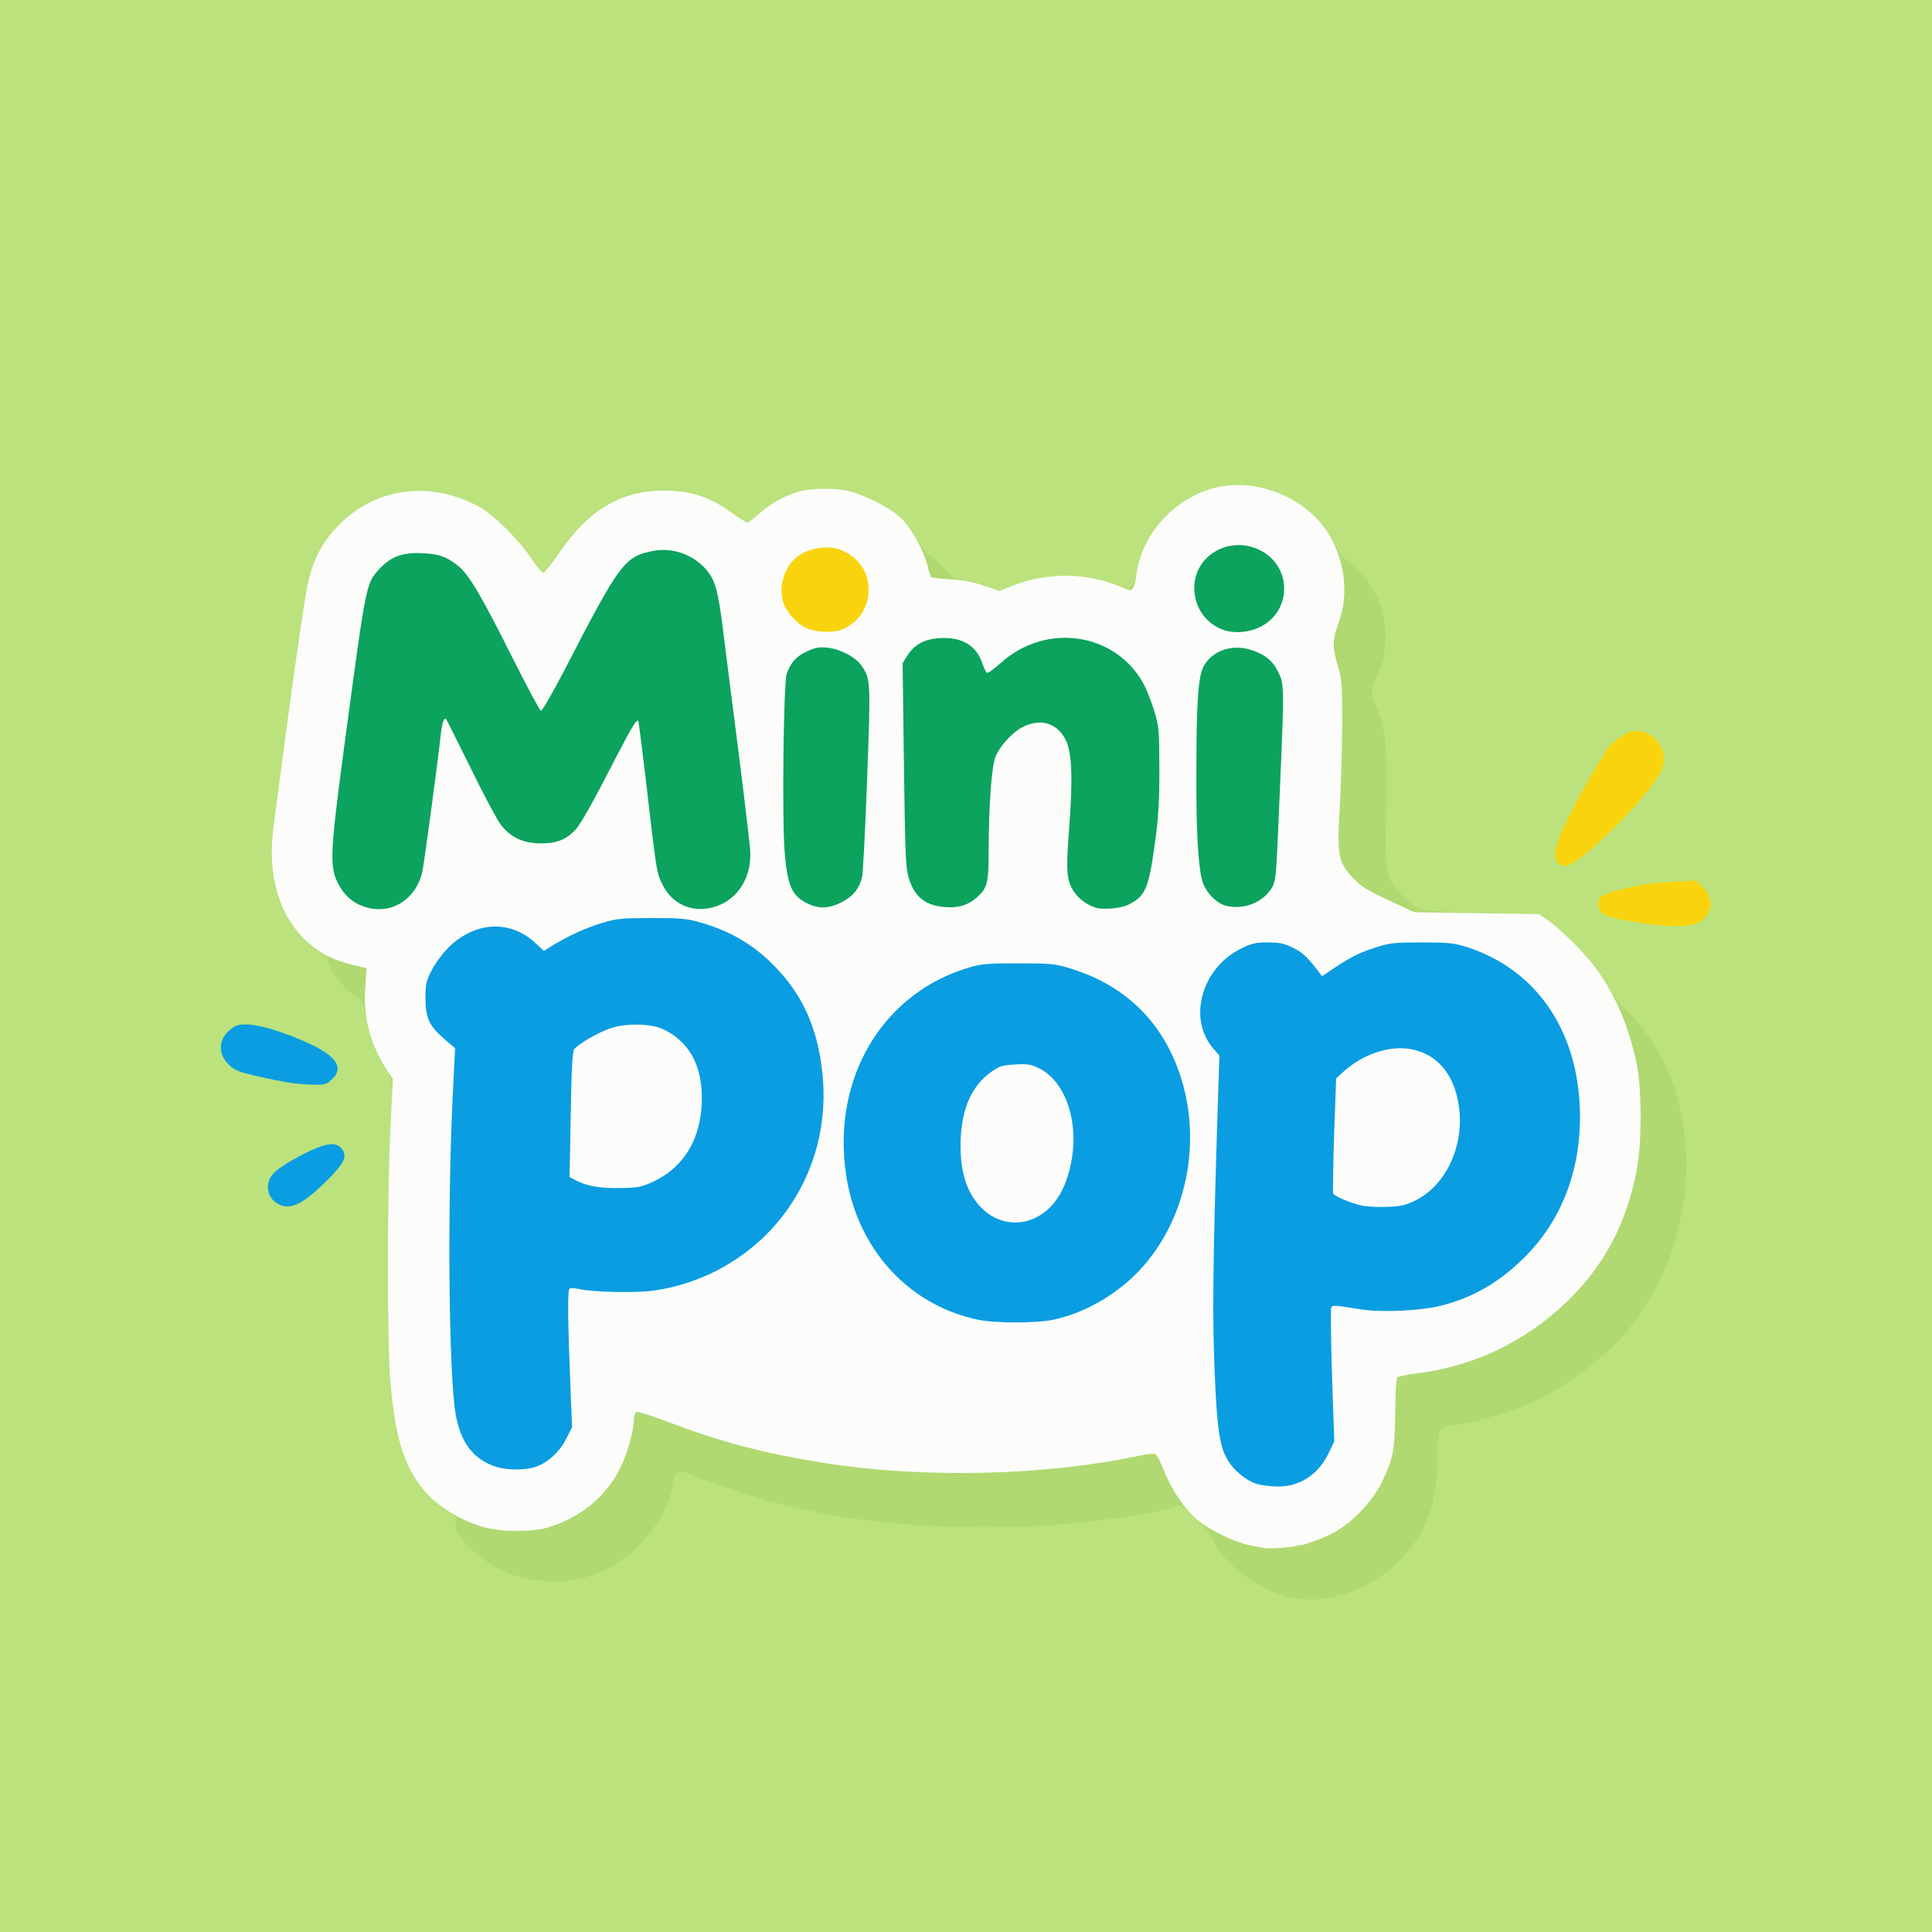
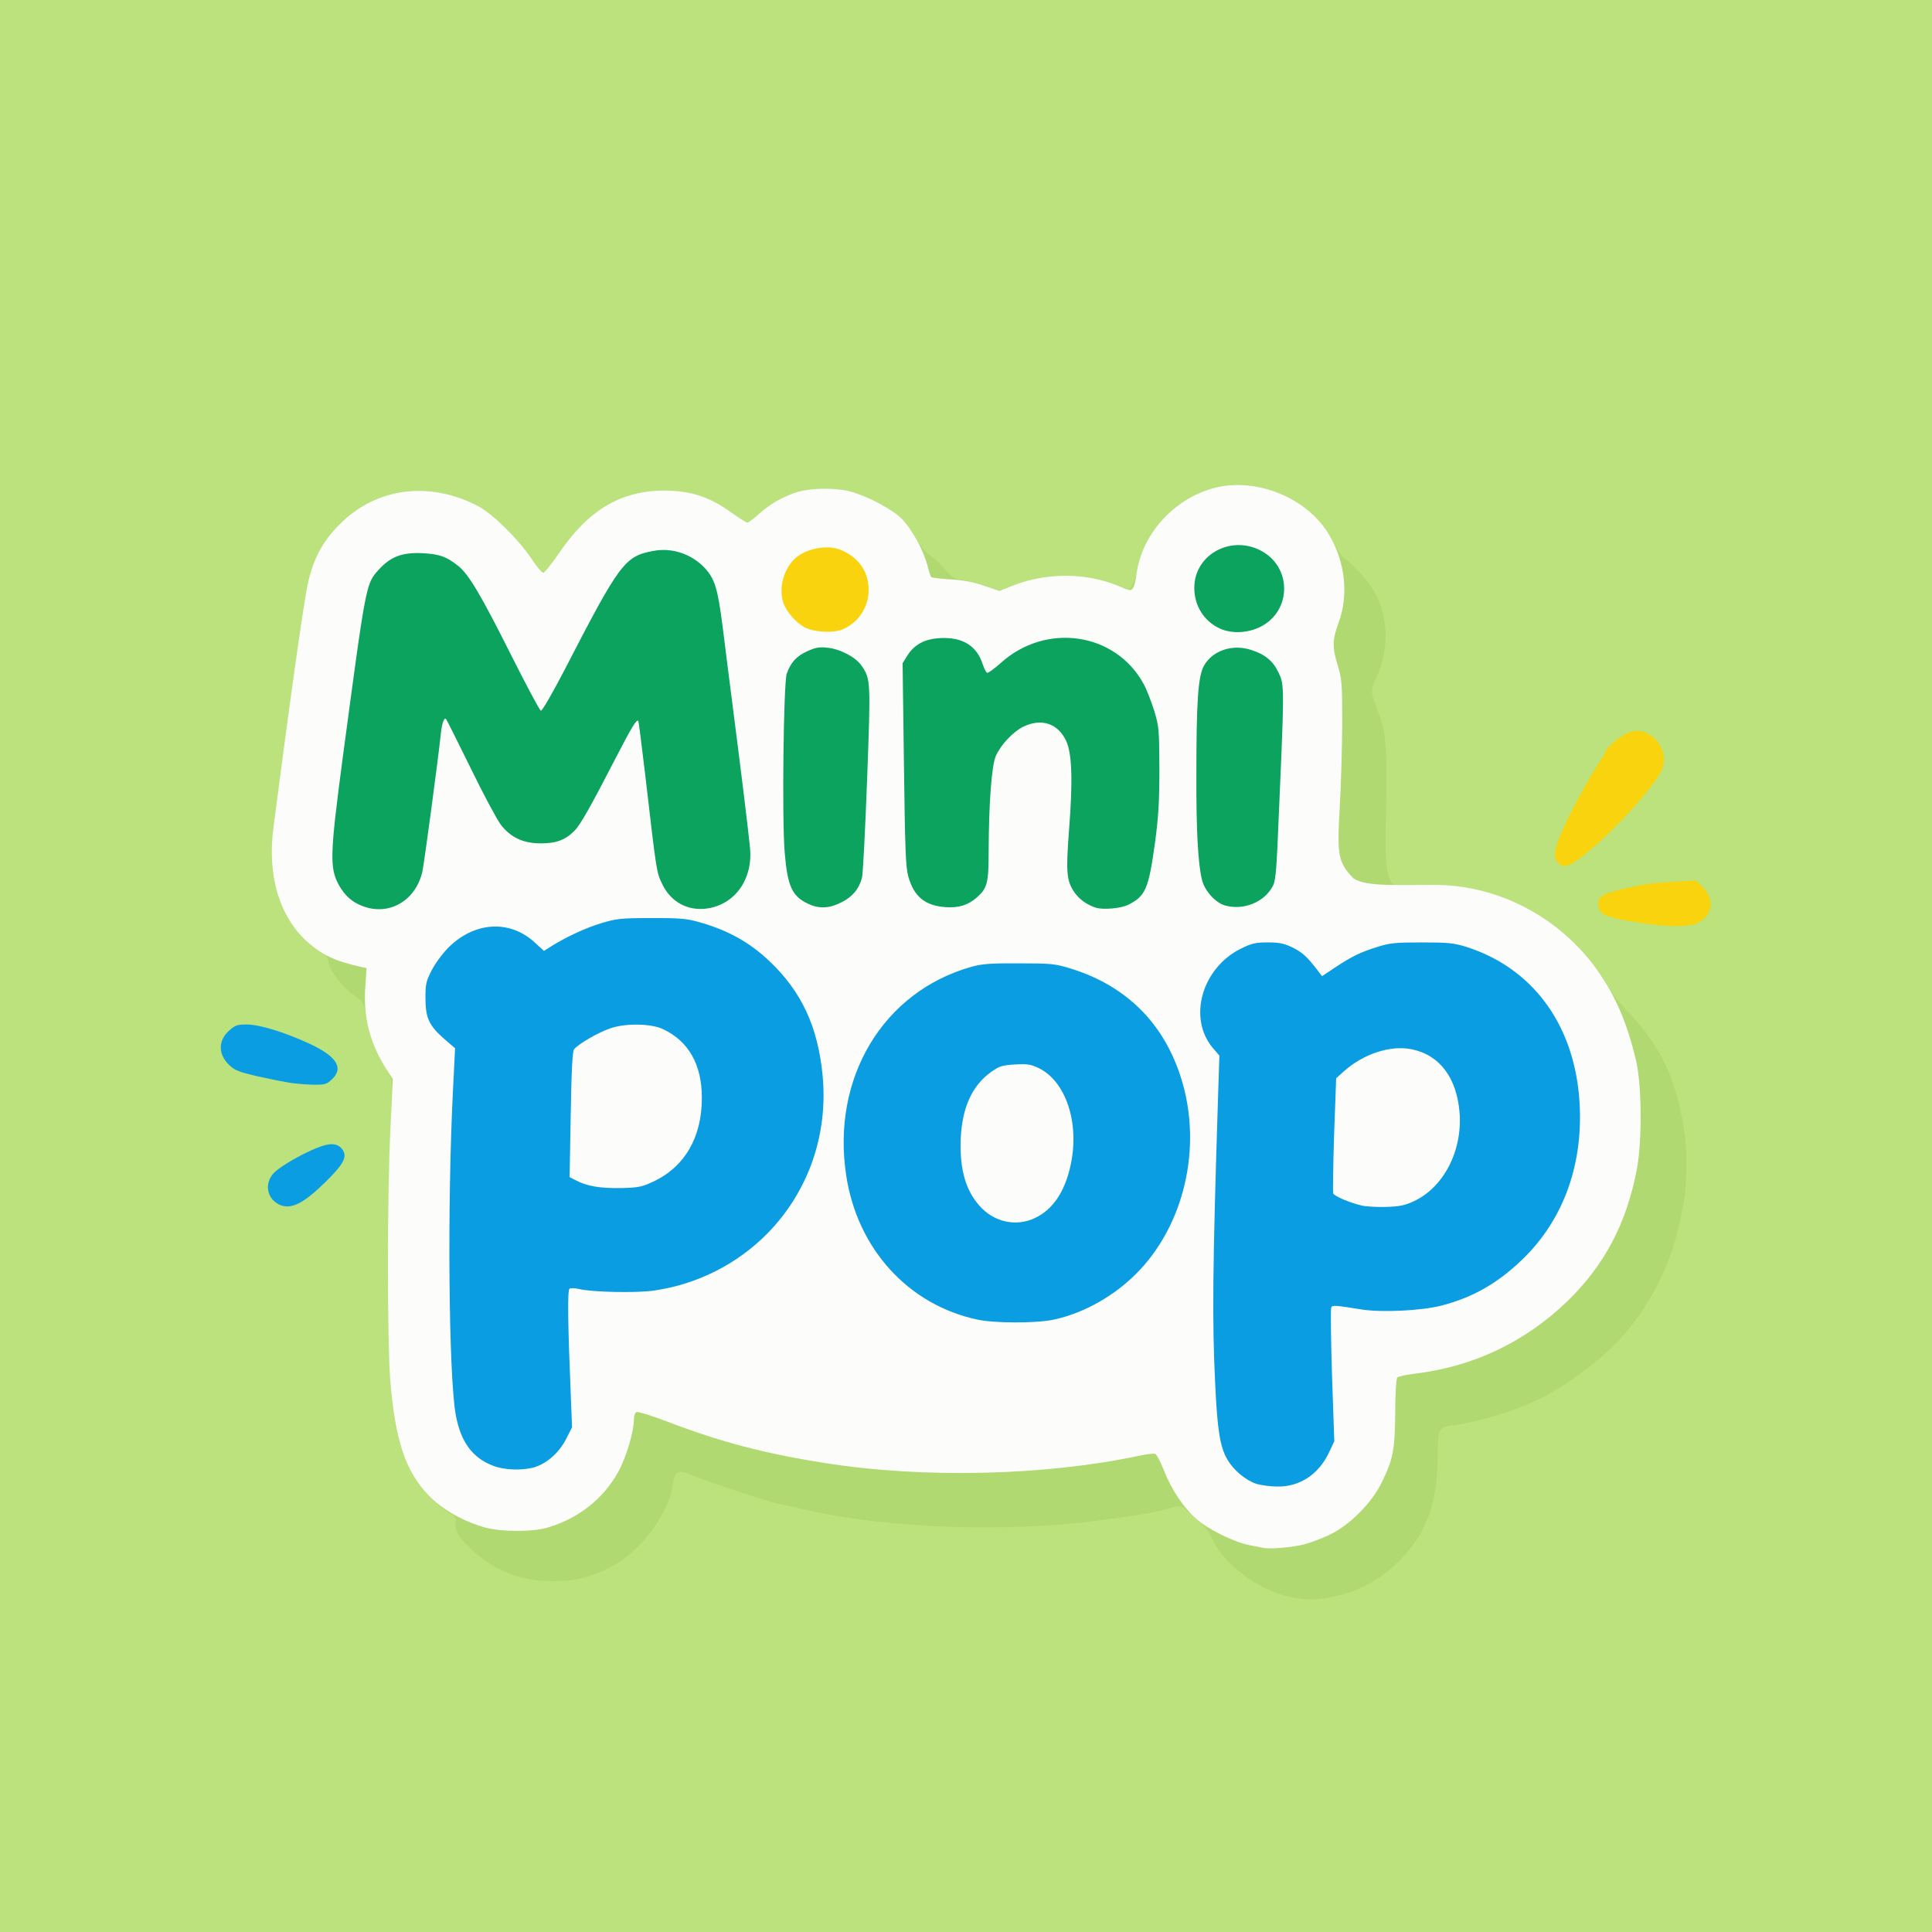
<svg xmlns="http://www.w3.org/2000/svg" width="1024" height="1024" viewBox="0 0 1024 1024">
  <path fill="#bbe27c" d="M0 0h1024v1024H0z" />
-   <path fill="#b0d972" fill-rule="evenodd" d="M686.9 847c-17-2.2-38-17-44.3-31.2-1.7-3.8-4.3-7.1-9.5-11.7-7.1-6.3-7.3-6.4-10.9-5.3-10.3 2.9-15.6 3.9-40.8 7.2-48.3 6.3-112.2 4-153.9-5.7-6.1-1.4-12.8-2.9-15-3.3-6.3-1.4-37.4-11.6-43.8-14.4-9-4.1-11-3.4-12 3.9-2.1 15.9-17.6 36.4-33.6 44.4-10.3 5.2-18.2 7.1-30.2 7.1-17.7 0-31-5.4-44.2-17.9-5.6-5.3-8-9.5-7.2-13 .5-2.6.2-3.1-3.7-5.4-7.8-4.6-16.4-14.7-21.3-24.9-8.8-18.6-11-40.3-10.9-107.3 0-24.7.6-56.6 1.3-70.8 1.2-25.5 1.2-25.9-.8-29.5-6.9-12.2-10.2-20.3-11.8-29.1-1.7-8.9-2-9.5-5.3-11.6-7-4.4-15-14.8-15-19.4 0-1.2-1.1-2.6-2.8-3.5-4.9-2.5-13.4-10.9-17.4-17-8-12.5-11.3-30.9-8.9-49.8 8.6-66.6 16-119.3 18.2-129.3 3-13.4 7.8-22.5 16.9-31.6 19.4-19.5 47.6-23.2 73.5-9.6 7.6 4 21.5 17.7 27.8 27.5 2.6 3.9 5.4 7.2 6.1 7.2 2 0 3.6-1.8 9.9-11.3 10.5-15.8 25.1-26.7 40.3-30.3 5-1.1 9.8-1.5 17.4-1.1 13.1.5 21 3.3 32.7 11.3l8.4 5.7 2.7-2.2c15.9-12.8 21-15.1 35.7-15.8 11.8-.7 17.4.6 30.5 7 9.9 4.7 16 10.5 20.8 19.4 2 3.9 4.5 6.9 7.1 8.6 2.1 1.4 5.8 4.8 8 7.5 3.7 4.3 4.8 5 9 5.6 2.7.3 8.2 1.8 12.2 3.1l7.3 2.5 8.1-2.9c19-6.8 37-6.6 55.8.5l4.9 1.9 1.8-2.2c1-1.2 2.1-4.3 2.4-6.8 3.2-21 20.2-39.5 41.3-44.9 23.8-6.2 51.4 6.3 62.8 28.4 2.1 4.1 4.5 7.9 5.4 8.4 3.5 2.1 11.3 10.2 14.6 15.2 4.3 6.4 6.2 11.6 7.5 20.3 1.3 8.3-.6 20.4-4.4 27.9-3.2 6.3-3.2 8.3-.2 15.8 5.2 12.9 5.9 20.1 5.3 53.1-.8 35.3-.5 37.1 7.5 45.8 8.5 9.4 10.4 9.8 44.4 10.4l29.1.6 4.4 3c11 7.6 27.5 26 33.1 36.9 1.1 2.3 5.6 7.7 9.8 12.1 17.5 18.1 26.2 37 30 65.3 1.4 10 .9 29.4-1 37.8-.6 2.7-1.5 7.2-2.1 9.9-4.6 21.8-16.8 45-32.4 61.4-11.6 12.2-30.1 25.4-45.4 32.4-11.5 5.2-30.5 10.7-42.3 12.2-7.4 1-7.8 1.8-7.8 15.8 0 24.8-5.8 41-19.7 55.3-10.4 10.7-22.9 17.4-37.3 20-8.2 1.5-9.8 1.5-18.1.4" />
-   <path fill="#fcfdfb" fill-rule="evenodd" d="M669.5 820.4c-1.1-.2-4.5-.9-7.5-1.5-8-1.6-21.2-8.1-27.5-13.5-6.9-5.8-13.6-15.8-17.7-26.3-1.7-4.4-3.8-8.3-4.5-8.5-.8-.3-4.6.1-8.6 1-50 10.6-114.4 12.1-166.7 3.8-32.3-5.1-55.3-11.2-83.8-22.1-7.9-3-15-5.2-15.8-4.9s-1.4 1.9-1.4 3.8c0 6.5-4.1 20.2-8.2 27.7-7.9 14.4-21 24.8-37.4 29.7-7.9 2.4-24.5 2.4-33.3 0-11.3-3.1-22.9-9.6-29.9-17-12.4-12.9-17.9-29.5-20.4-61.6-1.6-21.5-1.6-97.2.1-132.3l1.3-26.8-3.1-4.7c-9-14.1-12.6-27.8-11.5-43.9l.7-10.2-2.9-.6c-13.8-3.1-20.7-6.3-28.4-13.2-14.9-13.3-21.4-35.1-18.1-60.5 8.4-65.1 16.1-119.7 18.2-129.3 3-13.4 7.8-22.5 16.9-31.6 19.4-19.5 47.6-23.2 73.5-9.6 7.6 4 21.4 17.6 28.1 27.7 2.7 4.1 5.5 7.5 6.3 7.5s4.5-4.6 8.3-10.2c15.5-22.9 32.9-33.3 55.8-33.3 14.1.1 23.9 3.2 35.6 11.6 4.1 3 8 5.4 8.6 5.4.5 0 3.5-2.3 6.6-5.1 6.7-5.9 15.6-10.5 23.1-11.9 7.9-1.5 19-1.2 25.2.6 9.7 2.8 22.1 9.5 27 14.5 5.3 5.5 11.2 16.2 13.4 24.4.8 3.2 1.7 6.1 2.1 6.4.3.3 5 .9 10.3 1.2 6.9.4 12.1 1.4 17.8 3.4l8 2.7 6.8-2.7c18.4-7.3 39.7-7.1 57.4.5 5 2.2 5.5 2.2 6.6.7.7-.9 1.5-4.1 1.8-7 2.6-21.3 19.8-40.5 41.4-46.1 22.3-5.8 49.2 5.3 60.8 24.9 8.5 14.3 10.4 32 5 46.5-3.4 9.1-3.4 13.2-.4 23 2.1 6.9 2.3 9.2 2.3 30.5-.1 12.6-.6 32.6-1.3 44.3-1.5 25.9-.9 29.2 7.3 37.8 4.2 4.4 7.4 6.4 18.6 11.6l13.5 6.3 33.1.5 33.1.5 4.4 3c7.2 5 20.1 17.9 26.2 26.3 9.7 13.5 16.2 28.4 20.8 48.2 3.1 13 3.3 42.5.5 57.5-5.4 28.7-17.1 51-36.9 70.2-22.3 21.5-49.5 34.5-80.2 38.3-5 .6-9.4 1.5-9.9 2.1-.6.5-1.1 8.9-1.1 18.6-.2 20-1.1 24.7-7.3 37.3-5.2 10.6-16.9 22.4-27.2 27.3-4.1 2-10.2 4.3-13.5 5.2-6.3 1.6-18.6 2.7-22 1.9" />
+   <path fill="#b0d972" fill-rule="evenodd" d="M686.9 847c-17-2.2-38-17-44.3-31.2-1.7-3.8-4.3-7.1-9.5-11.7-7.1-6.3-7.3-6.4-10.9-5.3-10.3 2.9-15.6 3.9-40.8 7.2-48.3 6.3-112.2 4-153.9-5.7-6.1-1.4-12.8-2.9-15-3.3-6.3-1.4-37.4-11.6-43.8-14.4-9-4.1-11-3.4-12 3.9-2.1 15.9-17.6 36.4-33.6 44.4-10.3 5.2-18.2 7.1-30.2 7.1-17.7 0-31-5.4-44.2-17.9-5.6-5.3-8-9.5-7.2-13 .5-2.6.2-3.1-3.7-5.4-7.8-4.6-16.4-14.7-21.3-24.9-8.8-18.6-11-40.3-10.9-107.3 0-24.7.6-56.6 1.3-70.8 1.2-25.5 1.2-25.9-.8-29.5-6.9-12.2-10.2-20.3-11.8-29.1-1.7-8.9-2-9.5-5.3-11.6-7-4.4-15-14.8-15-19.4 0-1.2-1.1-2.6-2.8-3.5-4.9-2.5-13.4-10.9-17.4-17-8-12.5-11.3-30.9-8.9-49.8 8.6-66.6 16-119.3 18.2-129.3 3-13.4 7.8-22.5 16.9-31.6 19.4-19.5 47.6-23.2 73.5-9.6 7.6 4 21.5 17.7 27.8 27.5 2.6 3.9 5.4 7.2 6.1 7.2 2 0 3.6-1.8 9.9-11.3 10.5-15.8 25.1-26.7 40.3-30.3 5-1.1 9.8-1.5 17.4-1.1 13.1.5 21 3.3 32.7 11.3l8.4 5.7 2.7-2.2c15.9-12.8 21-15.1 35.7-15.8 11.8-.7 17.4.6 30.5 7 9.9 4.7 16 10.5 20.8 19.4 2 3.9 4.5 6.9 7.1 8.6 2.1 1.4 5.8 4.8 8 7.5 3.7 4.3 4.8 5 9 5.6 2.7.3 8.2 1.8 12.2 3.1l7.3 2.5 8.1-2.9c19-6.8 37-6.6 55.8.5l4.9 1.9 1.8-2.2c1-1.2 2.1-4.3 2.4-6.8 3.2-21 20.2-39.5 41.3-44.9 23.8-6.2 51.4 6.3 62.8 28.4 2.1 4.1 4.5 7.9 5.4 8.4 3.5 2.1 11.3 10.2 14.6 15.2 4.3 6.4 6.2 11.6 7.5 20.3 1.3 8.3-.6 20.4-4.4 27.9-3.2 6.3-3.2 8.3-.2 15.8 5.2 12.9 5.9 20.1 5.3 53.1-.8 35.3-.5 37.1 7.5 45.8C765 484 830.8 480.8 853.2 524.4c1.1 2.3 5.6 7.7 9.8 12.1 17.5 18.1 26.2 37 30 65.3 1.4 10 .9 29.4-1 37.8-.6 2.7-1.5 7.2-2.1 9.9-4.6 21.8-16.8 45-32.4 61.4-11.6 12.2-30.1 25.4-45.4 32.4-11.5 5.2-30.5 10.7-42.3 12.2-7.4 1-7.8 1.8-7.8 15.8 0 24.8-5.8 41-19.7 55.3-10.4 10.7-22.9 17.4-37.3 20-8.2 1.5-9.8 1.5-18.1.4" />
+   <path fill="#fcfdfb" fill-rule="evenodd" d="M669.5 820.4c-1.1-.2-4.5-.9-7.5-1.5-8-1.6-21.2-8.1-27.5-13.5-6.9-5.8-13.6-15.8-17.7-26.3-1.7-4.4-3.8-8.3-4.5-8.5-.8-.3-4.6.1-8.6 1-50 10.6-114.4 12.1-166.7 3.8-32.3-5.1-55.3-11.2-83.8-22.1-7.9-3-15-5.2-15.8-4.9s-1.4 1.9-1.4 3.8c0 6.5-4.1 20.2-8.2 27.7-7.9 14.4-21 24.8-37.4 29.7-7.9 2.4-24.5 2.4-33.3 0-11.3-3.1-22.9-9.6-29.9-17-12.4-12.9-17.9-29.5-20.4-61.6-1.6-21.5-1.6-97.2.1-132.3l1.3-26.8-3.1-4.7c-9-14.1-12.6-27.8-11.5-43.9l.7-10.2-2.9-.6c-13.8-3.1-20.7-6.3-28.4-13.2-14.9-13.3-21.4-35.1-18.1-60.5 8.4-65.1 16.1-119.7 18.2-129.3 3-13.4 7.8-22.5 16.9-31.6 19.4-19.5 47.6-23.2 73.5-9.6 7.6 4 21.4 17.6 28.1 27.7 2.7 4.1 5.5 7.5 6.3 7.5s4.5-4.6 8.3-10.2c15.5-22.9 32.9-33.3 55.8-33.3 14.1.1 23.9 3.2 35.6 11.6 4.1 3 8 5.4 8.6 5.4.5 0 3.5-2.3 6.6-5.1 6.7-5.9 15.6-10.5 23.1-11.9 7.9-1.5 19-1.2 25.2.6 9.7 2.8 22.1 9.5 27 14.5 5.3 5.5 11.2 16.2 13.4 24.4.8 3.2 1.7 6.1 2.1 6.4.3.3 5 .9 10.3 1.2 6.9.4 12.1 1.4 17.8 3.4l8 2.7 6.8-2.7c18.4-7.3 39.7-7.1 57.4.5 5 2.2 5.5 2.2 6.6.7.7-.9 1.5-4.1 1.8-7 2.6-21.3 19.8-40.5 41.4-46.1 22.3-5.8 49.2 5.3 60.8 24.9 8.5 14.3 10.4 32 5 46.5-3.4 9.1-3.4 13.2-.4 23 2.1 6.9 2.3 9.2 2.3 30.5-.1 12.6-.6 32.6-1.3 44.3-1.5 25.9-.9 29.2 7.3 37.8C724 470 740 469 760 469C795 469 826.9 486.8 846.3 513.8c9.7 13.5 16.2 28.4 20.8 48.2 3.1 13 3.3 42.5.5 57.5-5.4 28.7-17.1 51-36.9 70.2-22.3 21.5-49.5 34.5-80.2 38.3-5 .6-9.4 1.5-9.9 2.1-.6.5-1.1 8.9-1.1 18.6-.2 20-1.1 24.7-7.3 37.3-5.2 10.6-16.9 22.4-27.2 27.3-4.1 2-10.2 4.3-13.5 5.2-6.3 1.6-18.6 2.7-22 1.9" />
  <path fill="#0ba35e" fill-rule="evenodd" d="M192.6 480.4c-5.9-2.1-9.8-5.6-13.1-11.5-4.8-8.9-4.6-16.1 1.9-65.4 12.6-94.3 12.5-94 19.2-101.4 6.4-7.1 12.5-9.4 23.3-8.9 9 .5 12.6 1.7 18.9 6.7 5.5 4.3 12 15.2 27.7 46.5 8.3 16.5 15.5 30.1 16.2 30.3.6.2 6-9.1 12.4-21.4 29.4-57 32-60.5 47.2-63.3 9.9-1.9 20.3 1.6 27.4 9.2 5.2 5.8 6.7 10.7 9.3 30.8 1.1 9.1 3.6 28.6 5.5 43.5 4.1 31.8 8.1 64.3 9 73.7 1.7 16.6-7.8 30.1-22.6 32.3-10.2 1.5-19.2-3.3-23.8-12.7-3.2-6.8-2.9-4.6-9.2-58.8-1.8-15.1-3.4-27.7-3.6-27.9-.8-1.1-3.5 3.3-11.3 18.4-13.8 26.8-19.4 36.7-22.4 39.7-4.9 5-9.7 6.8-17.9 6.8-9.3 0-15.9-3-21.2-9.8-2-2.6-9.3-16.2-16.1-30.2-6.9-14-12.7-25.7-13-25.9-1-1.1-2.2 2.3-2.8 8.3-1.4 13.3-8.8 68.4-9.7 72.4-3.4 15.4-17.4 23.7-31.3 18.6m388.2.7c-4.7-1.5-8.8-4.5-11.3-8.1-4.2-6.1-4.6-10.5-2.9-33 2.1-26.5 1.6-41.1-1.7-47.7-4.4-8.9-12.9-11.7-22.4-7.2-5.4 2.6-12 9.5-14.7 15.6-2.2 5.1-3.7 24.5-3.8 50.6 0 16.7-.7 19.5-6.3 24.4-4.7 4.1-9.6 5.6-16.6 5.1-10.9-.8-16.7-5.6-19.7-16.3-1.4-5.1-1.7-14.2-2.3-59.5l-.7-53.5 2.3-3.7c3.8-6.2 9.4-9.2 17.7-9.6 11.8-.6 19.4 4.1 22.5 14 .7 2.1 1.7 4 2.2 4.4.5.3 3.7-2 7.2-5.1 24-21.8 61-16.4 75.9 11.1 1.5 2.7 3.9 9 5.5 13.9 2.6 8.7 2.7 9.8 2.8 31 0 17.5-.5 25.5-2.3 39-3.4 24.6-5 28.4-14.1 33-3.9 2-13.4 2.8-17.3 1.6m-152.3-2c-8.7-4-11.1-9.3-12.6-27.3s-.6-89.9 1.1-94.8c2.2-6 5.1-9.2 10.8-11.8 4.4-2 6.4-2.4 10.8-1.9 6.8.7 15.1 5.1 18.1 9.6 4.8 7.1 4.8 7.9 2.9 59.9-1 26.8-2.2 50.3-2.7 52.3-1.5 5.9-5 10.2-10.8 13.1-6.4 3.3-11.9 3.6-17.6.9m220.7.8c-5-1.5-10.7-7.7-12.1-13.5-2.1-8.1-3.1-26.3-3-55.4 0-39.4.9-52.5 4-58.1 4.5-8.1 15.1-11.7 25.1-8.4 7.3 2.3 11.6 5.9 14.4 11.9 3.3 7 3.3 5.2-.5 91.6-.6 13.5-1.2 19.3-2.4 21.5-4.5 8.7-15.6 13.2-25.5 10.4m-2.7-146.8c-8.4-3.9-13.5-12-13.5-21.6 0-17.2 18.8-27.9 34.8-19.9 17 8.4 17.1 32.1.3 40.6-6.7 3.4-15.4 3.8-21.6.9" />
  <path fill="#0a9de2" fill-rule="evenodd" d="M666 786.5c-5.6-1.8-12.2-7.2-15.5-13-3.8-6.4-5.3-15.6-6.4-39.5-1.7-34.4-1.4-61.8 1.5-153l.7-21.5-3.6-4.2c-13.2-15.9-5.6-42.3 15-52.5 5.7-2.8 7.7-3.3 14.2-3.3 6.3 0 8.6.5 13.4 2.8 5.1 2.6 7.5 4.7 13.5 12.6l1.9 2.5 6.9-4.6c9.1-6 13.4-8.1 22.4-10.9 6.6-2.1 9.5-2.4 23.5-2.4s16.9.3 23.5 2.3c34.7 11 56.7 40.2 60 79.8 2.8 34.4-8 64.9-30.6 86.4-13.1 12.5-26 19.7-42.4 24-10.6 2.7-31.3 3.7-42 2.1-14.3-2.3-15.7-2.4-16.4-1.2-.4.6-.2 16.9.4 36.1l1.2 34.9-2.5 5.3c-5.4 12-15.6 18.9-27.7 18.7-3.6 0-8.5-.7-11-1.4m-404.6-9.6c-11.1-4.2-17.3-12.8-19.9-27.3-3.7-21.5-4.5-110.9-1.4-172l1.1-22-5.7-4.9c-8.1-7.1-10-11.2-10-21.7 0-7.7.4-9.1 3.4-14.9 1.8-3.5 5.7-8.8 8.7-11.8 13.8-13.8 32.5-15 45.8-2.8l4.9 4.5 4.1-2.6c8.5-5.2 17.8-9.5 26.3-12.1 8-2.4 10.3-2.7 26.3-2.7 14.1-.1 18.8.3 24.3 1.8 15.7 4.2 27.6 10.7 38.4 20.9 17.2 16.3 25.8 34.9 28.3 60.7 3 31.5-7.6 61.7-29.3 83.8-16 16.2-37.1 26.9-59.9 30.2-9.2 1.4-33.1.9-39.9-.8-2.1-.5-4.3-.6-5-.2-1.2.8-1 17.2.7 58.5l.6 15-3.3 6.5c-3.9 7.4-10.7 13.2-17.5 14.9-6.5 1.6-15.3 1.2-21-1M518 699.4c-36.6-7.8-63.6-37.5-69.5-76.4-7.9-51.7 19.6-97.5 66.5-110.6 5.3-1.5 10-1.9 25-1.8 17.2 0 19.1.2 27.3 2.7 30.8 9.4 51.4 30.8 59.9 62.2 9.9 36.7-1.2 77.8-27.6 102.1-11.8 10.9-26.7 18.8-41.4 21.9-9.2 1.9-31.2 1.9-40.2-.1m30.5-53.8c9.6-4.5 16-14.1 19-28.3 4.8-22.3-2.7-44.5-17.2-51.3-4-1.9-6-2.2-12.4-1.8-6.8.4-8.2.9-12.5 3.9-10.2 7.3-15.4 18.8-16.2 35.4-.7 16.9 3 28.9 11.5 37.2 7.6 7.4 18.5 9.3 27.8 4.9m200.8-8.9c15.8-7.3 25.9-26.7 24.3-47-1.5-18.6-10.7-30.7-25.6-33.6-11.1-2.2-25.4 2.5-35.7 11.7l-4.1 3.7-1.1 29.8c-.5 16.4-.7 30.5-.5 31.2.6 1.5 8.6 4.9 14.9 6.4 2.2.6 8 .9 13 .8 7.3-.2 10.1-.8 14.8-3m-403.1-10.4c16.7-7.8 25.8-23.5 25.8-44.3 0-17.7-6.9-30-20.5-36.5-6.3-3-19.7-3.3-27.9-.5-6.3 2.1-16.9 8.2-19.3 11.1-.9 1.1-1.4 10.8-1.8 34.7l-.6 33.1 3.3 1.7c5.9 3.1 13 4.3 23.8 4.1 9.4-.2 11.2-.6 17.2-3.4" />
  <path fill="#f9d40e" fill-rule="evenodd" d="M428.3 333.3c-5.3-1.8-11.9-9.1-13.4-14.7-2.1-7.8.7-17.4 6.7-22.8 5.9-5.2 17-7.2 23.9-4.4 9.6 4 14.8 11.4 14.9 21.1 0 9.4-5.3 17.5-14.1 21.2-4.2 1.7-12.7 1.5-18-.4" />
  <path fill="#0a9de2" fill-rule="evenodd" d="M148.3 638.6c-7.4-3.3-8.5-12.5-2.1-17.9 4.3-3.6 13.9-9.1 21.8-12.3 7.2-2.9 11.2-2.6 13.7 1.2 2.4 3.7.2 7.6-9 16.7-11.8 11.6-18.4 14.9-24.4 12.3m4.7-64.8c-3-.5-10.6-2-16.8-3.4-9.4-2.2-11.8-3.1-14.6-5.8-6.1-5.7-6.1-13.2 0-18.5 3-2.7 4.2-3.1 9.2-3.1 6.8 0 20.4 4.2 33.7 10.4 14 6.6 17.8 12.7 11.4 18.7-2.9 2.7-3.7 2.9-10.3 2.8-3.9-.1-9.6-.6-12.6-1.1" />
  <path fill="#f9d40e" fill-rule="evenodd" d="M872 489.5c-20.7-3-24.4-4.5-24.8-9.6-.4-5.3 1.2-6.2 20.8-10.5 4.1-.9 12.8-1.9 19.2-2.1l11.7-.6 3.5 3.5c6.5 6.5 5.5 14.7-2.4 18.9-4.1 2.2-14.5 2.4-28 .4m-46.3-32.3c-2.6-2.8-2.1-6.6 2.2-16.7 4.2-9.6 14.9-29.4 20.1-37 1.6-2.4 3-4.8 3-5.3 0-1.9 9-9.1 12.9-10.3 10.7-3.2 21.2 8.8 17.1 19.6-3.1 8-23.2 30.6-39 43.7-10 8.3-13.2 9.4-16.3 6" />
</svg>
